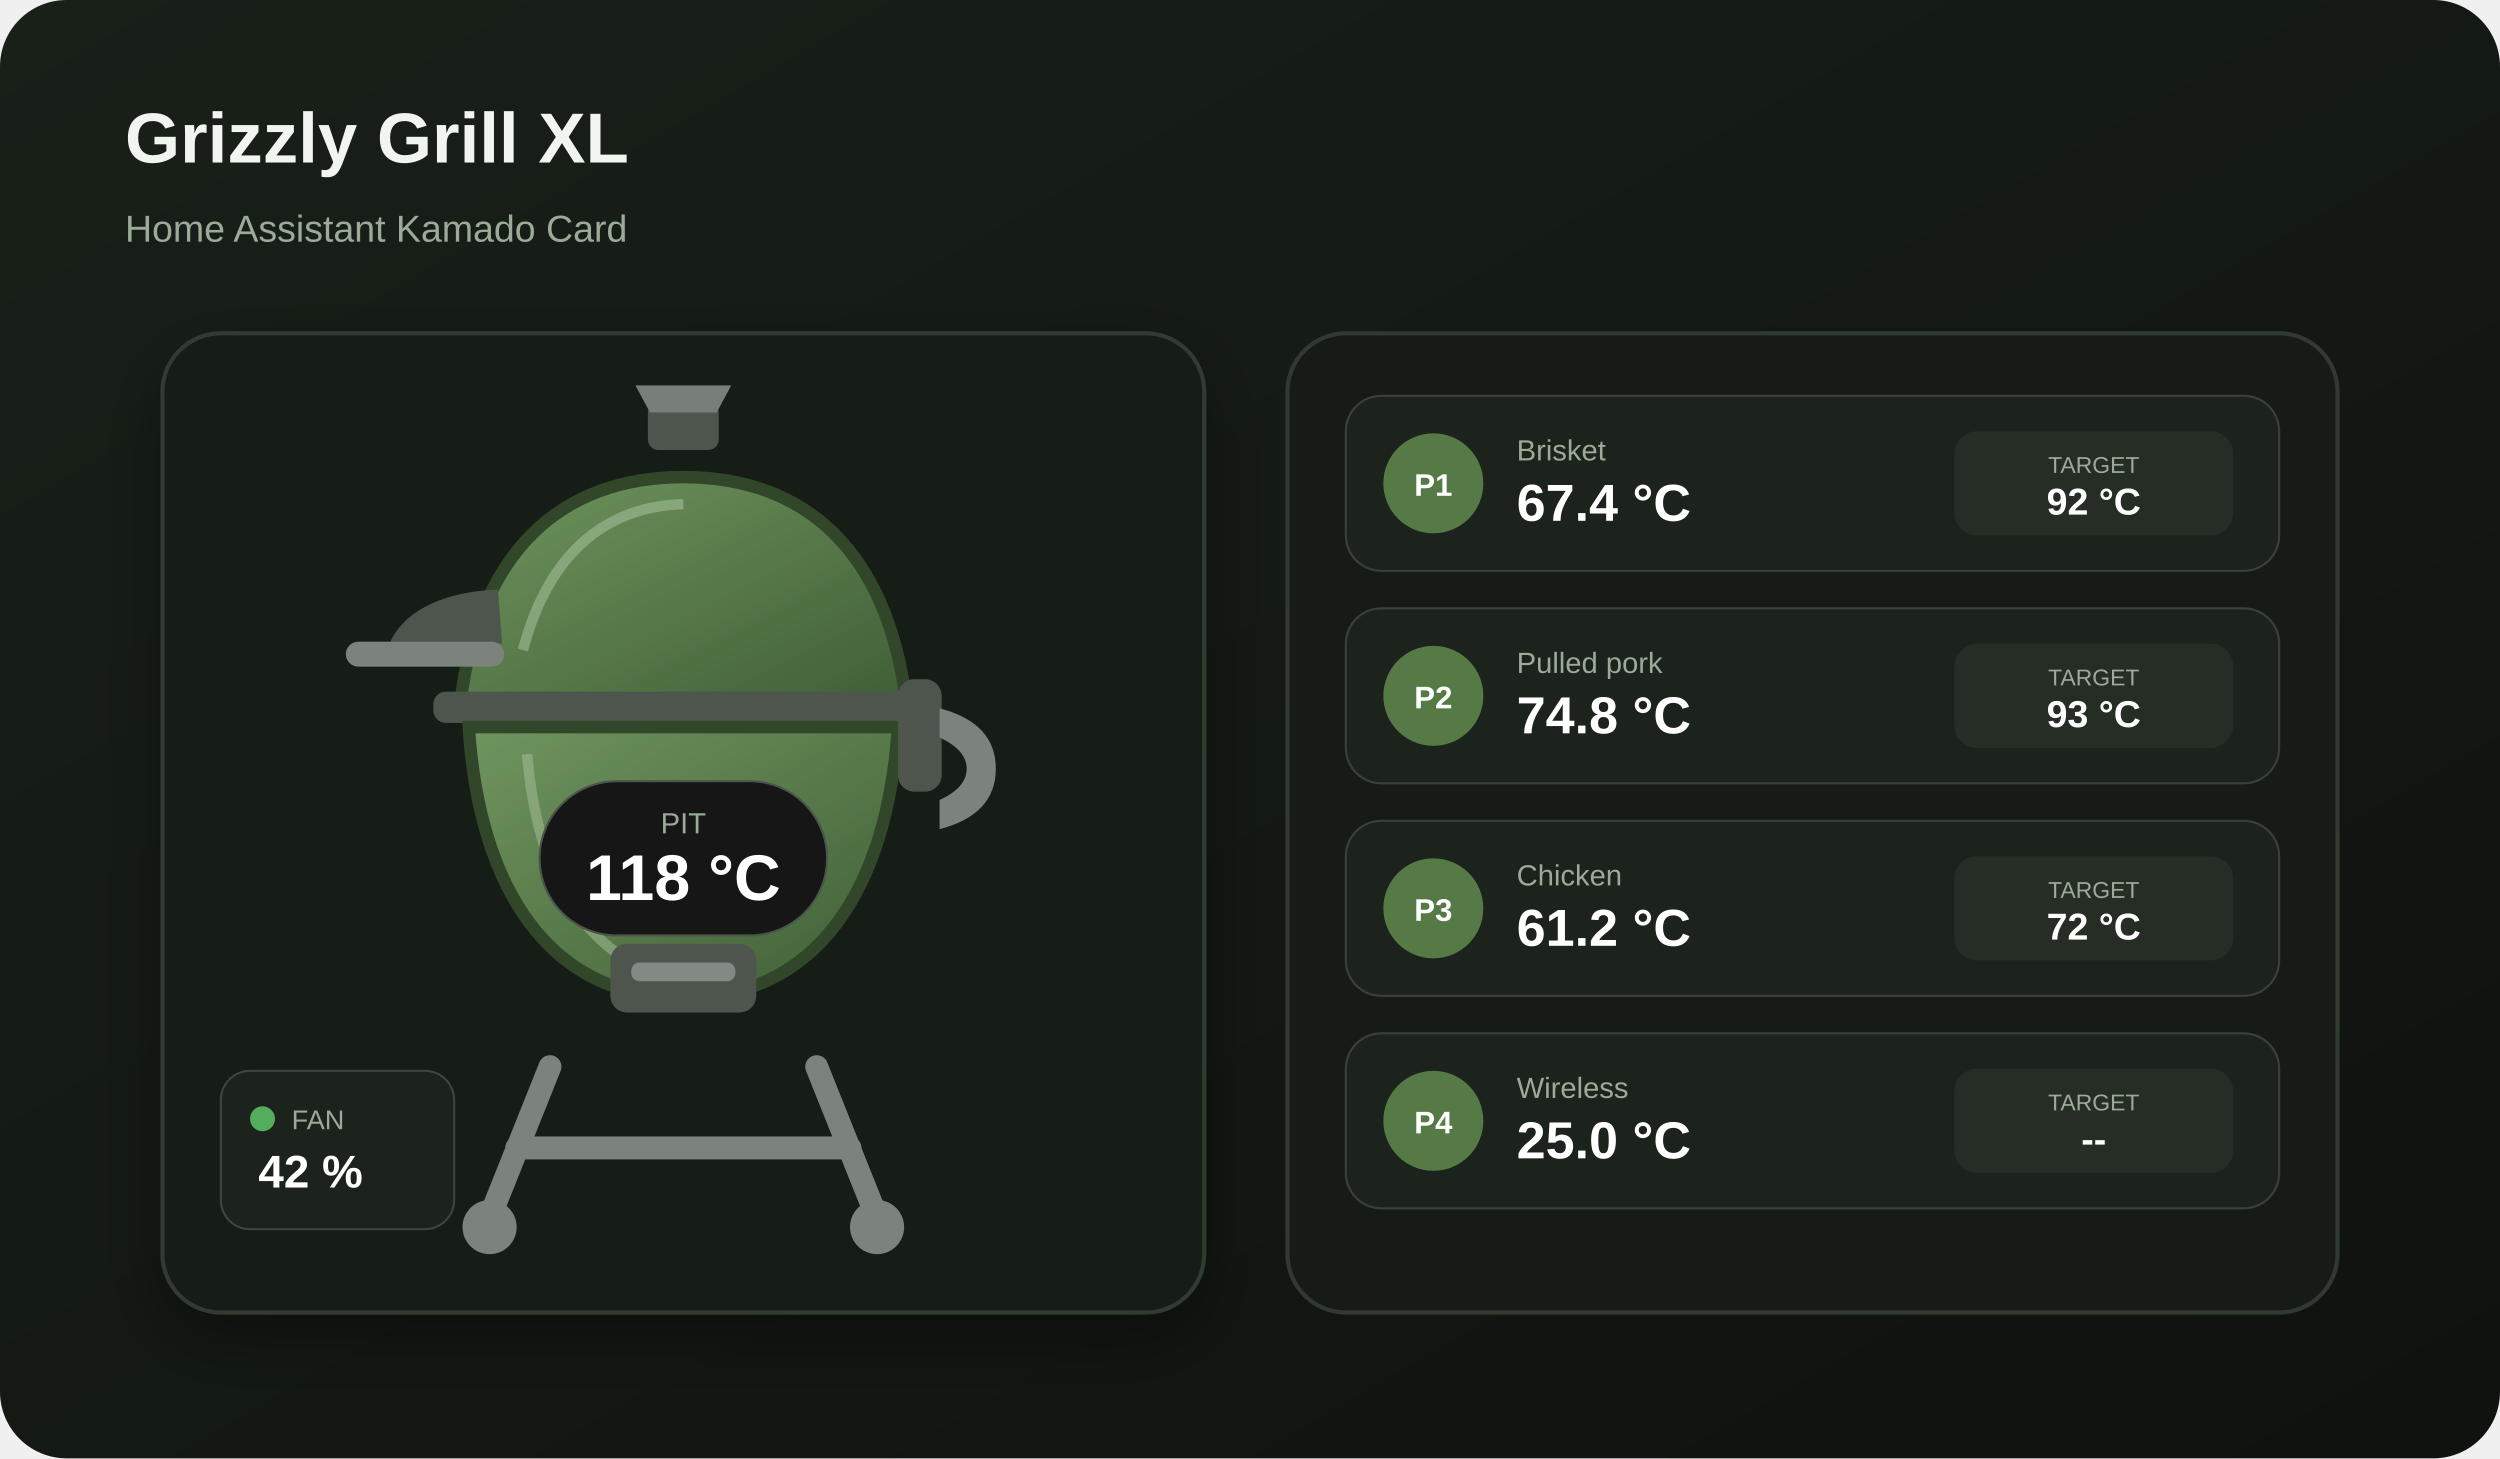
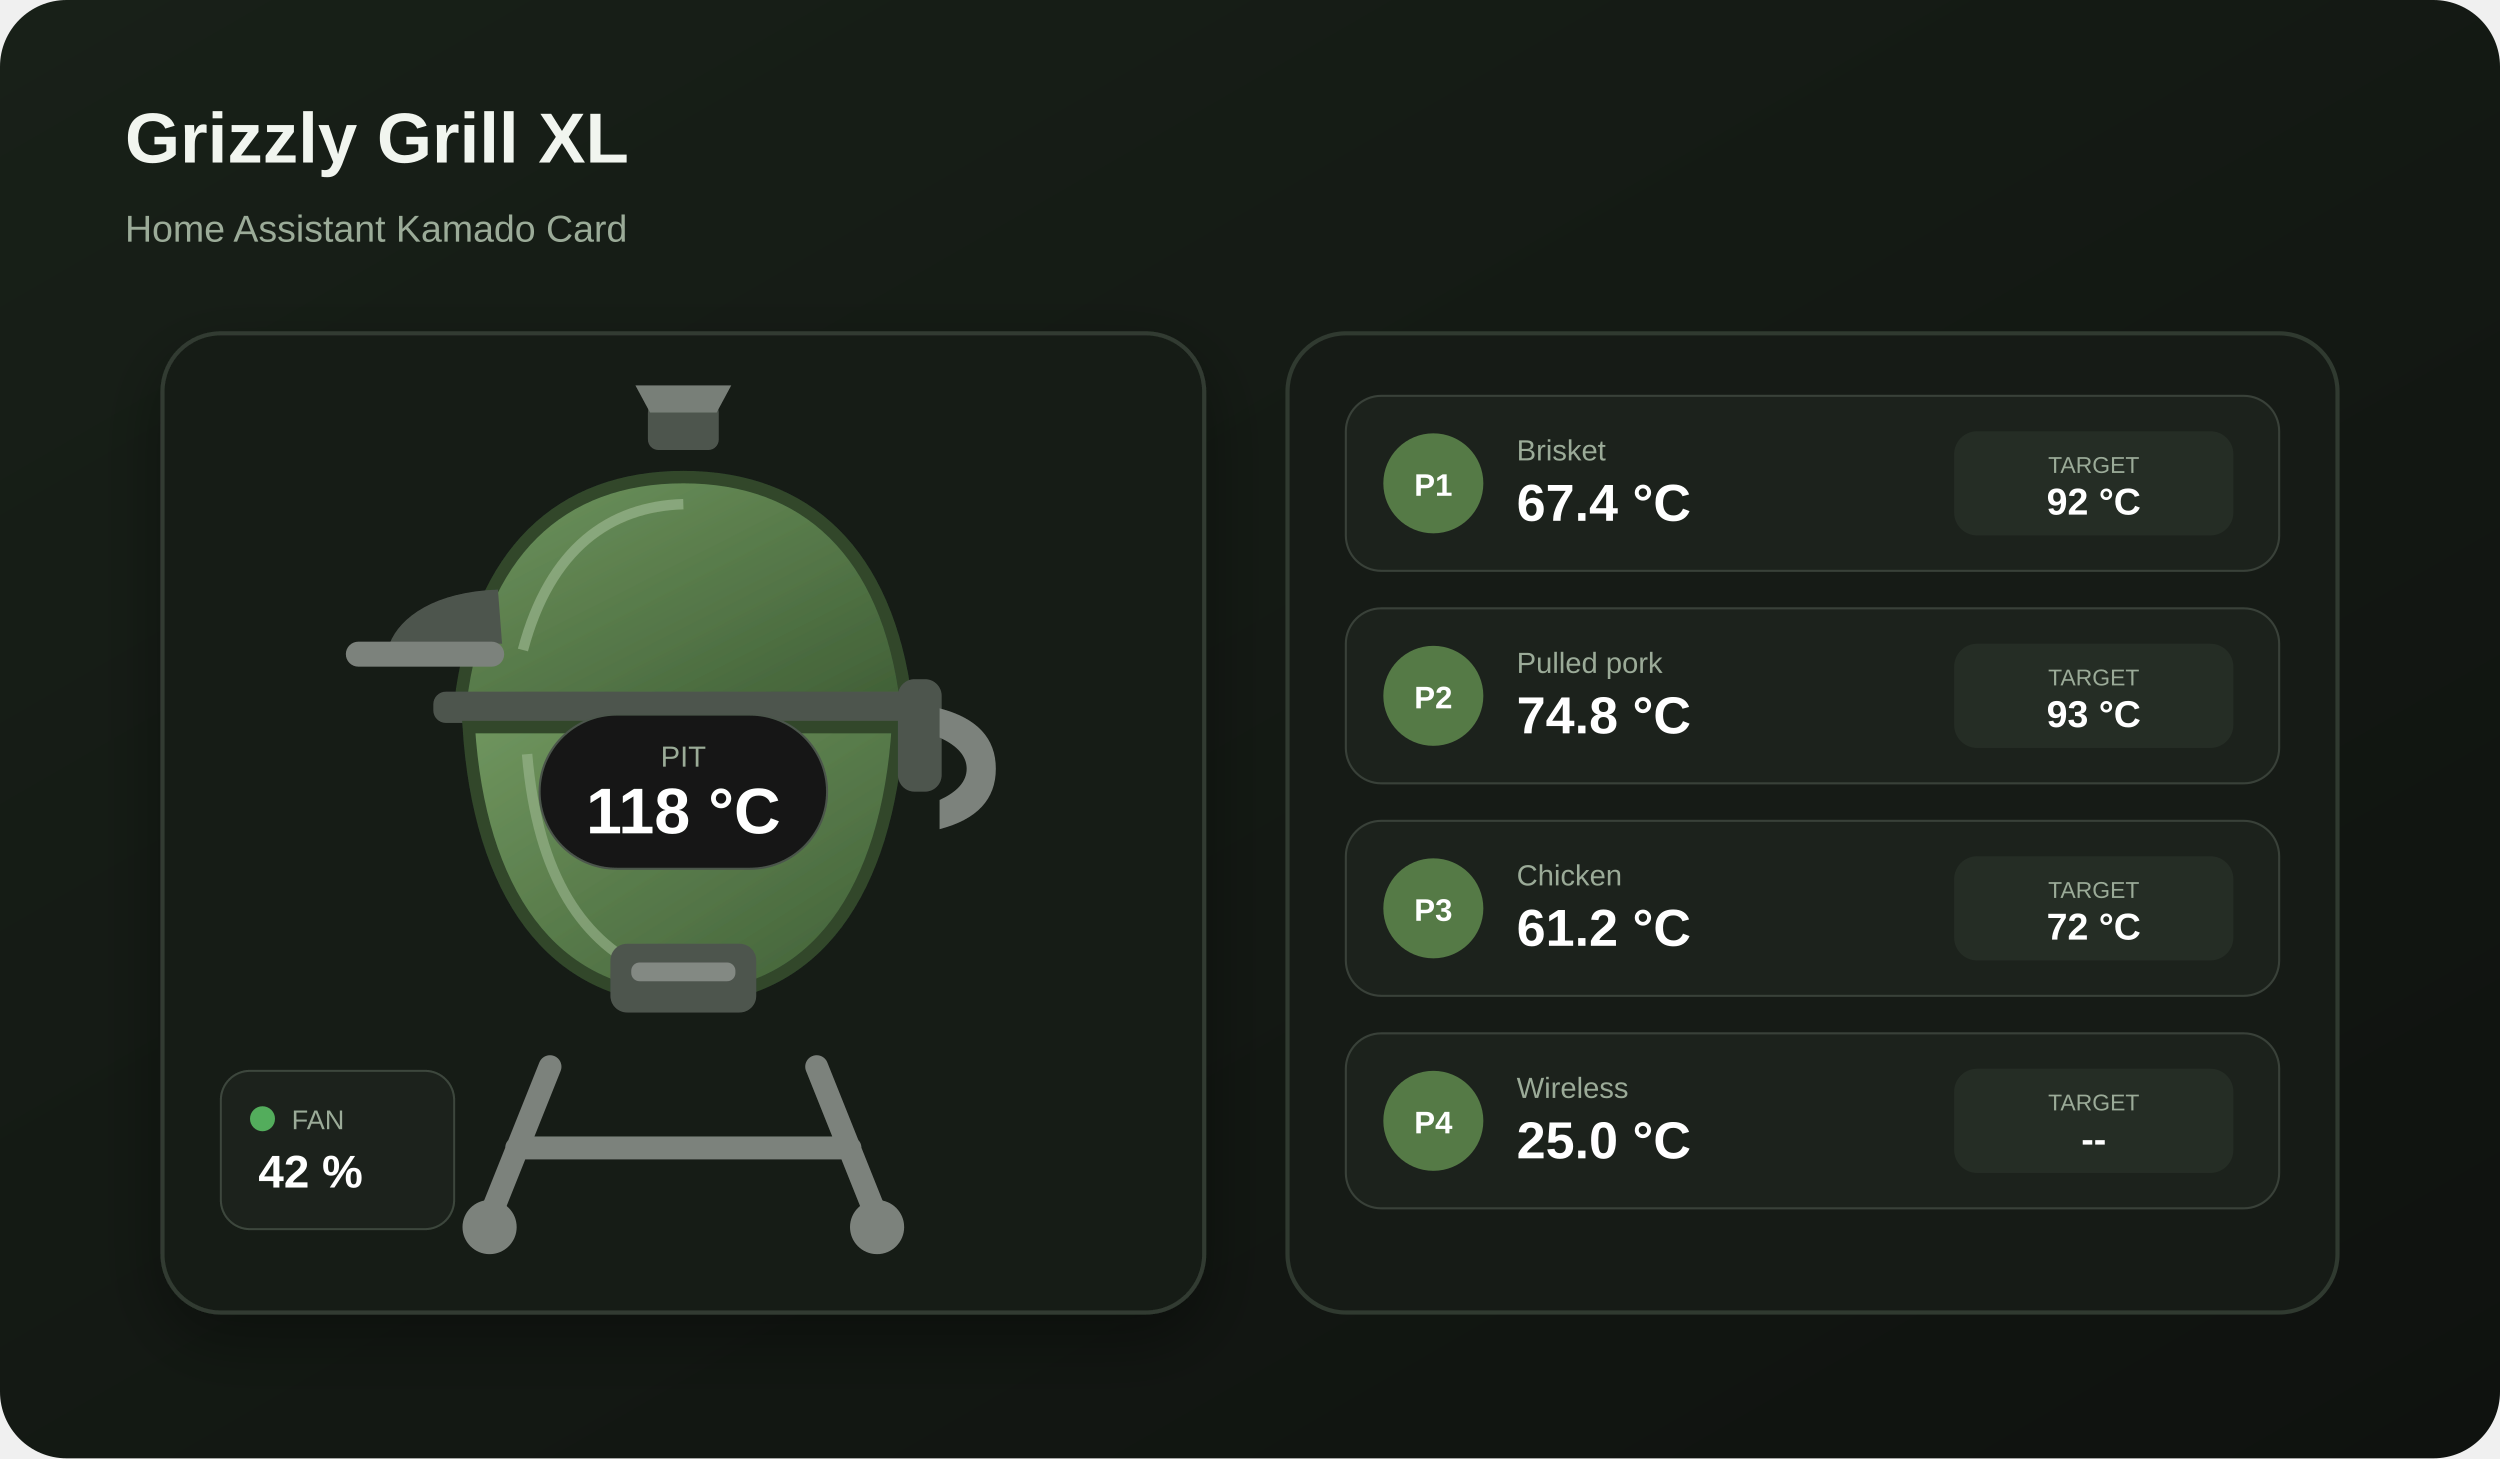
<svg xmlns="http://www.w3.org/2000/svg" width="1200" height="700" viewBox="0 0 1200 700">
  <defs>
    <linearGradient id="bg" x1="0" y1="0" x2="1" y2="1">
      <stop offset="0" stop-color="#182018" />
      <stop offset="1" stop-color="#0f120f" />
    </linearGradient>
    <linearGradient id="body" x1="0" y1="0" x2="1" y2="1">
      <stop offset="0" stop-color="#6f955e" />
      <stop offset="1" stop-color="#405f36" />
    </linearGradient>
    <filter id="shadow" x="-30%" y="-30%" width="160%" height="160%">
      <feDropShadow dx="0" dy="12" stdDeviation="16" flood-color="#000" flood-opacity=".35" />
    </filter>
  </defs>
  <rect width="1200" height="700" rx="32" fill="url(#bg)" />
  <text x="60" y="78" fill="#f1f5ef" font-family="Arial, sans-serif" font-size="34" font-weight="700">Grizzly Grill XL</text>
  <text x="60" y="116" fill="#9bab98" font-family="Arial, sans-serif" font-size="18">Home Assistant Kamado Card</text>
  <g transform="translate(78 160)" filter="url(#shadow)">
    <rect x="0" y="0" width="500" height="470" rx="28" fill="#161b16" stroke="#303a30" stroke-width="2" />
    <g transform="translate(82 23)">
      <path d="M104 329 L76 399 M232 329 L260 399 M88 368 H248" stroke="#7c827c" stroke-width="11" stroke-linecap="round" fill="none" />
      <circle cx="75" cy="406" r="13" fill="#7c827c" />
      <circle cx="261" cy="406" r="13" fill="#7c827c" />
      <rect x="151" y="10" width="34" height="23" rx="5" fill="#4e554e" />
      <path d="M145 2h46l-7 13h-32z" fill="#787f78" />
      <path d="M61 154 C70 82 109 46 168 46 C227 46 266 82 275 154 Z" fill="url(#body)" stroke="#30472b" stroke-width="6" />
      <path d="M91 129 C104 80 133 60 168 59" fill="none" stroke="#a2bc96" stroke-width="5" opacity=".6" />
      <rect x="48" y="149" width="239" height="15" rx="6" fill="#4e554e" />
      <path d="M65 166 H271 C266 244 232 296 168 296 C104 296 70 244 65 166 Z" fill="url(#body)" stroke="#30472b" stroke-width="6" />
      <path d="M93 179 C98 238 120 270 153 284" fill="none" stroke="#a2bc96" stroke-width="5" opacity=".55" />
      <rect x="133" y="270" width="70" height="33" rx="8" fill="#4e554e" />
      <rect x="143" y="279" width="50" height="9" rx="4" fill="#838983" />
      <path d="M79 100 C49 101 32 113 27 126 H81 Z" fill="#4e554e" />
      <rect x="6" y="125" width="76" height="12" rx="6" fill="#7c827c" />
      <rect x="271" y="143" width="21" height="54" rx="8" fill="#4e554e" />
      <path d="M291 157 Q318 164 318 186 Q318 208 291 215 L291 201 Q304 195 304 186 Q304 177 291 171 Z" fill="#7c827c" />
    </g>
-     <g transform="translate(181 215)">
+     <g transform="translate(181 183)">
      <rect x="0" y="0" width="138" height="74" rx="37" fill="#151815" stroke="#4b544b" />
      <text x="69" y="25" text-anchor="middle" fill="#9bab98" font-family="Arial, sans-serif" font-size="14">PIT</text>
      <text x="69" y="57" text-anchor="middle" fill="#fff" font-family="Arial, sans-serif" font-size="31" font-weight="700">118 °C</text>
    </g>
    <g transform="translate(28 354)">
      <rect width="112" height="76" rx="14" fill="#1d231d" stroke="#3c463c" />
      <circle cx="20" cy="23" r="6" fill="#52ad5b" />
      <text x="34" y="28" fill="#9bab98" font-family="Arial, sans-serif" font-size="13">FAN</text>
      <text x="18" y="56" fill="#fff" font-family="Arial, sans-serif" font-size="22" font-weight="700">42 %</text>
    </g>
  </g>
  <g transform="translate(618 160)">
    <rect x="0" y="0" width="504" height="470" rx="28" fill="#161b16" stroke="#303a30" stroke-width="2" />
    <g font-family="Arial, sans-serif">
      <g transform="translate(28 30)">
        <rect width="448" height="84" rx="17" fill="#1c221c" stroke="#394139" />
        <circle cx="42" cy="42" r="24" fill="#557a46" />
        <text x="42" y="48" text-anchor="middle" fill="#fff" font-size="15" font-weight="700">P1</text>
        <text x="82" y="31" fill="#9bab98" font-size="14">Brisket</text>
        <text x="82" y="60" fill="#fff" font-size="25" font-weight="700">67.4 °C</text>
        <rect x="292" y="17" width="134" height="50" rx="11" fill="#252d25" />
        <text x="359" y="37" text-anchor="middle" fill="#9bab98" font-size="11">TARGET</text>
        <text x="359" y="57" text-anchor="middle" fill="#fff" font-size="18" font-weight="700">92 °C</text>
      </g>
      <g transform="translate(28 132)">
        <rect width="448" height="84" rx="17" fill="#1c221c" stroke="#394139" />
        <circle cx="42" cy="42" r="24" fill="#557a46" />
        <text x="42" y="48" text-anchor="middle" fill="#fff" font-size="15" font-weight="700">P2</text>
        <text x="82" y="31" fill="#9bab98" font-size="14">Pulled pork</text>
        <text x="82" y="60" fill="#fff" font-size="25" font-weight="700">74.8 °C</text>
        <rect x="292" y="17" width="134" height="50" rx="11" fill="#252d25" />
        <text x="359" y="37" text-anchor="middle" fill="#9bab98" font-size="11">TARGET</text>
        <text x="359" y="57" text-anchor="middle" fill="#fff" font-size="18" font-weight="700">93 °C</text>
      </g>
      <g transform="translate(28 234)">
        <rect width="448" height="84" rx="17" fill="#1c221c" stroke="#394139" />
        <circle cx="42" cy="42" r="24" fill="#557a46" />
        <text x="42" y="48" text-anchor="middle" fill="#fff" font-size="15" font-weight="700">P3</text>
        <text x="82" y="31" fill="#9bab98" font-size="14">Chicken</text>
        <text x="82" y="60" fill="#fff" font-size="25" font-weight="700">61.2 °C</text>
        <rect x="292" y="17" width="134" height="50" rx="11" fill="#252d25" />
        <text x="359" y="37" text-anchor="middle" fill="#9bab98" font-size="11">TARGET</text>
        <text x="359" y="57" text-anchor="middle" fill="#fff" font-size="18" font-weight="700">72 °C</text>
      </g>
      <g transform="translate(28 336)">
        <rect width="448" height="84" rx="17" fill="#1c221c" stroke="#394139" />
        <circle cx="42" cy="42" r="24" fill="#557a46" />
        <text x="42" y="48" text-anchor="middle" fill="#fff" font-size="15" font-weight="700">P4</text>
        <text x="82" y="31" fill="#9bab98" font-size="14">Wireless</text>
        <text x="82" y="60" fill="#fff" font-size="25" font-weight="700">25.0 °C</text>
        <rect x="292" y="17" width="134" height="50" rx="11" fill="#252d25" />
        <text x="359" y="37" text-anchor="middle" fill="#9bab98" font-size="11">TARGET</text>
        <text x="359" y="57" text-anchor="middle" fill="#fff" font-size="18" font-weight="700">--</text>
      </g>
    </g>
  </g>
</svg>
